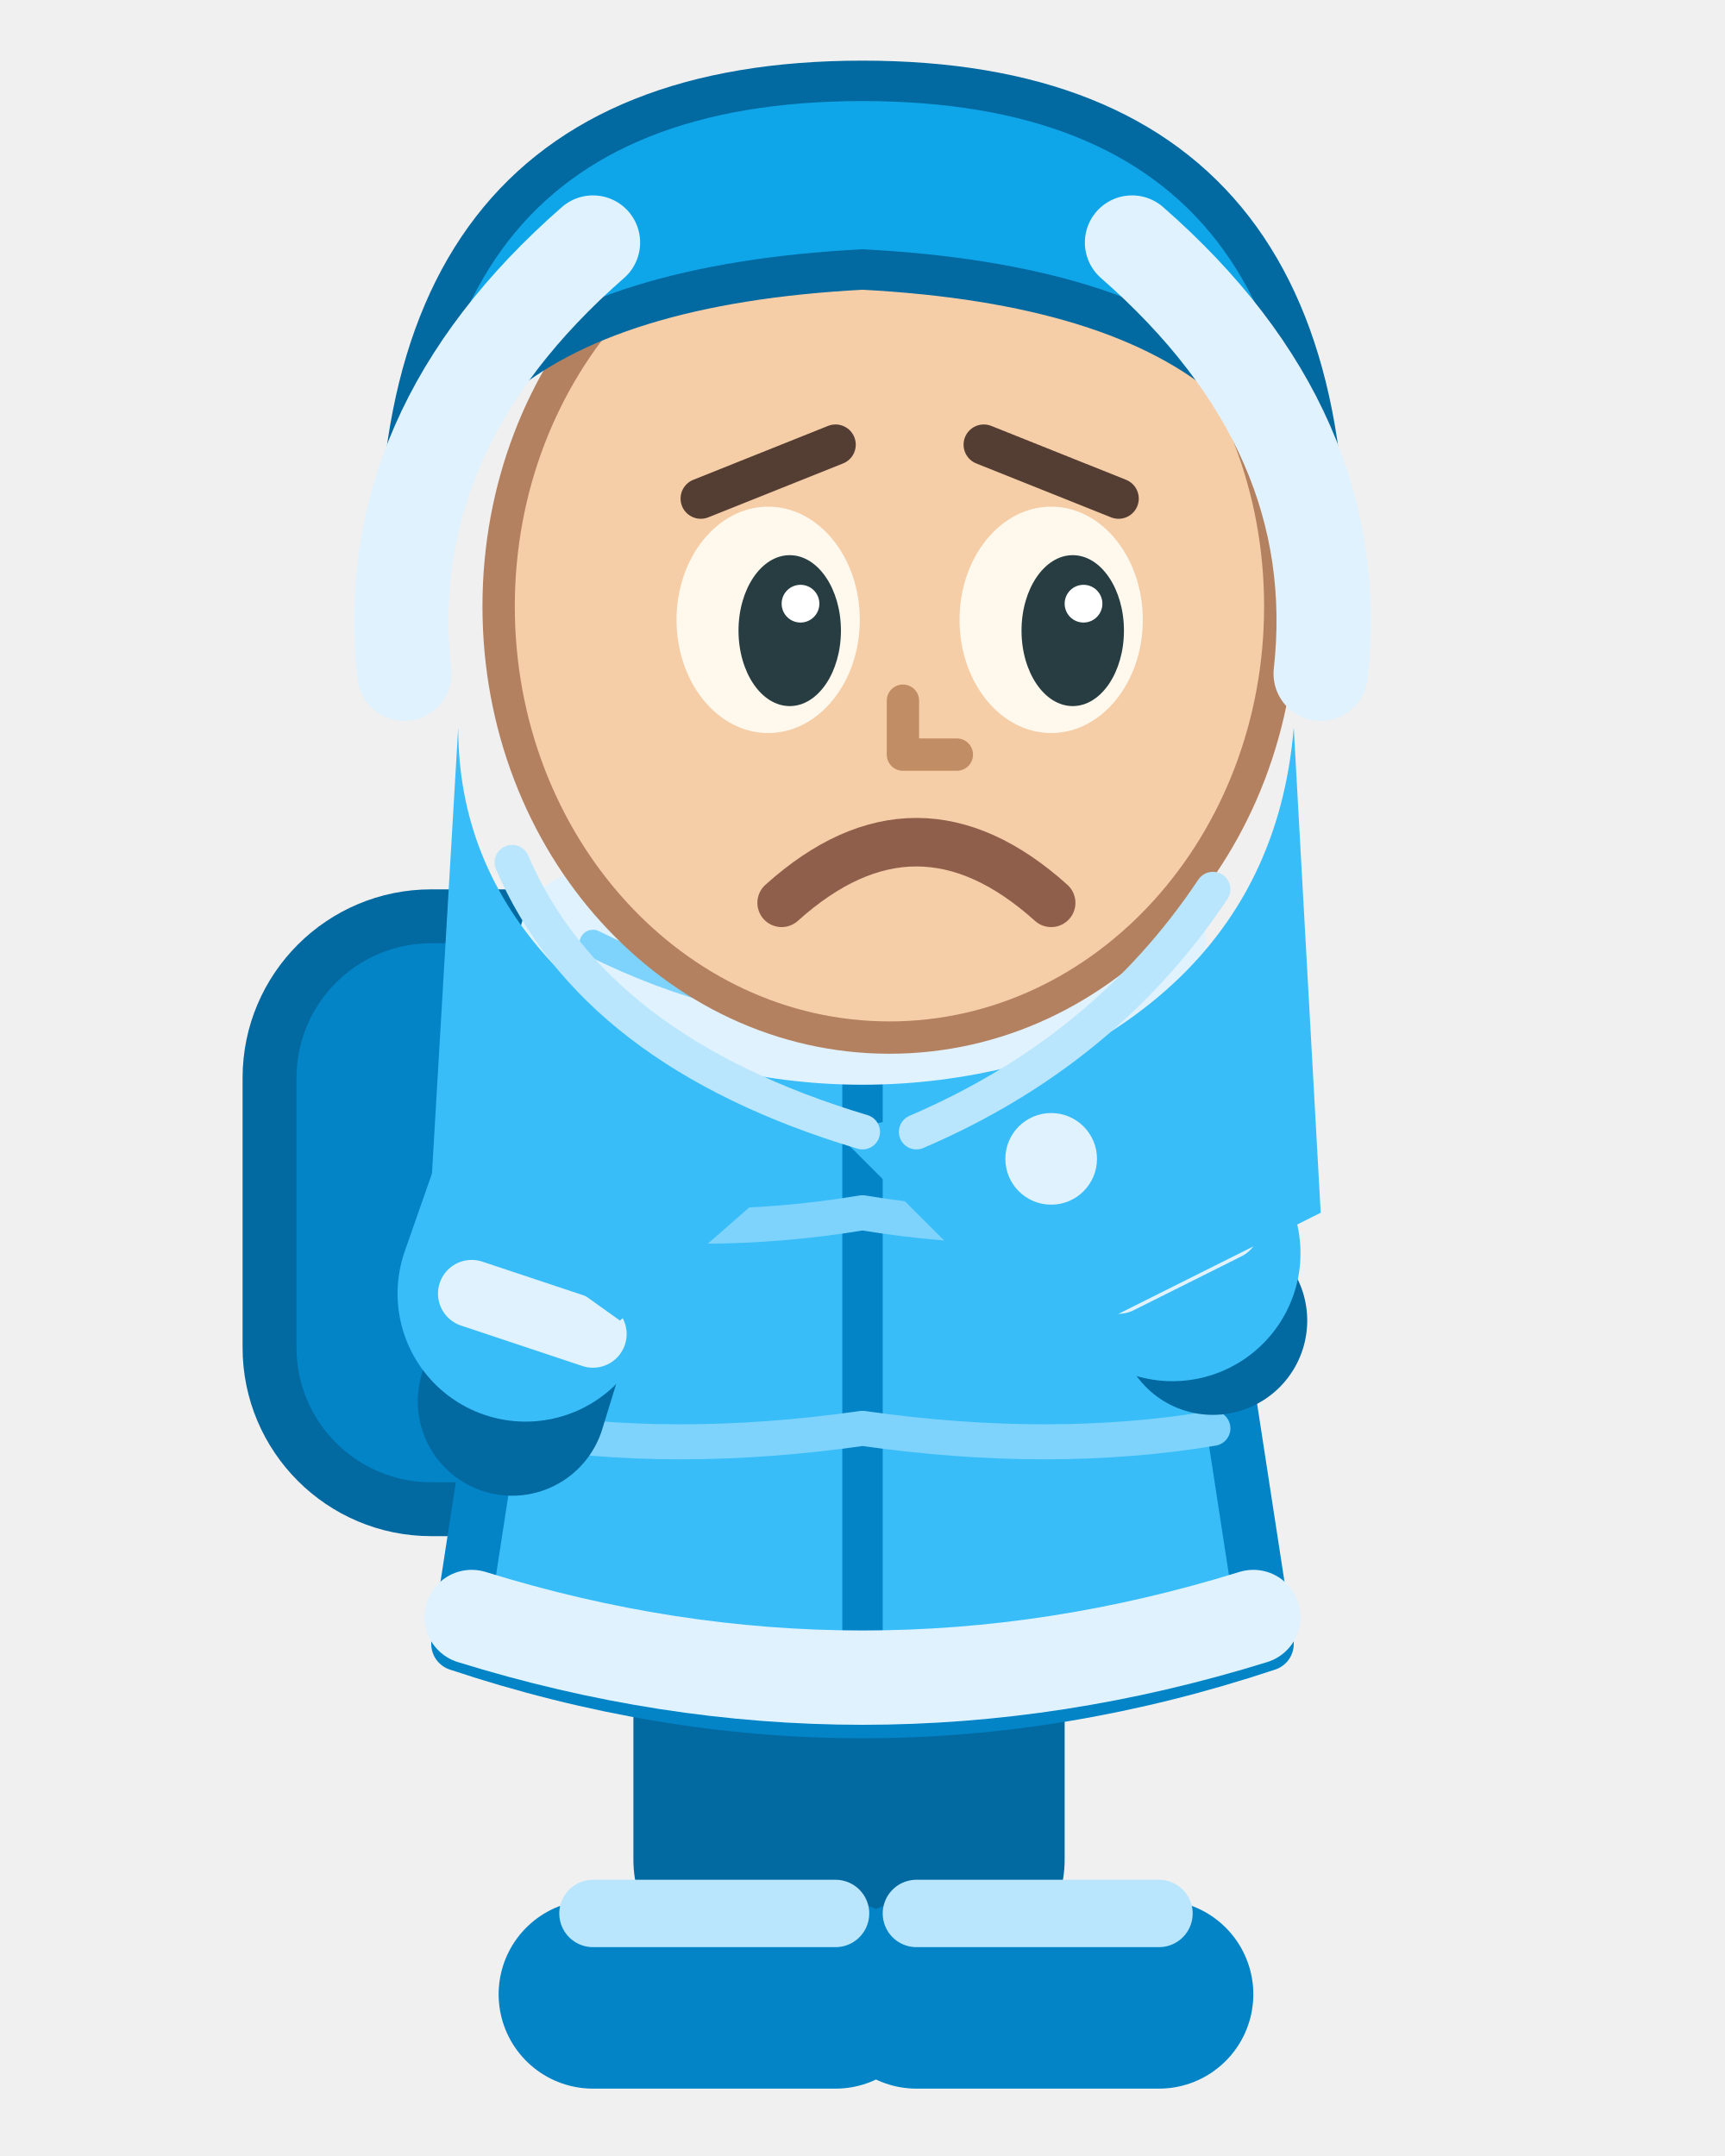
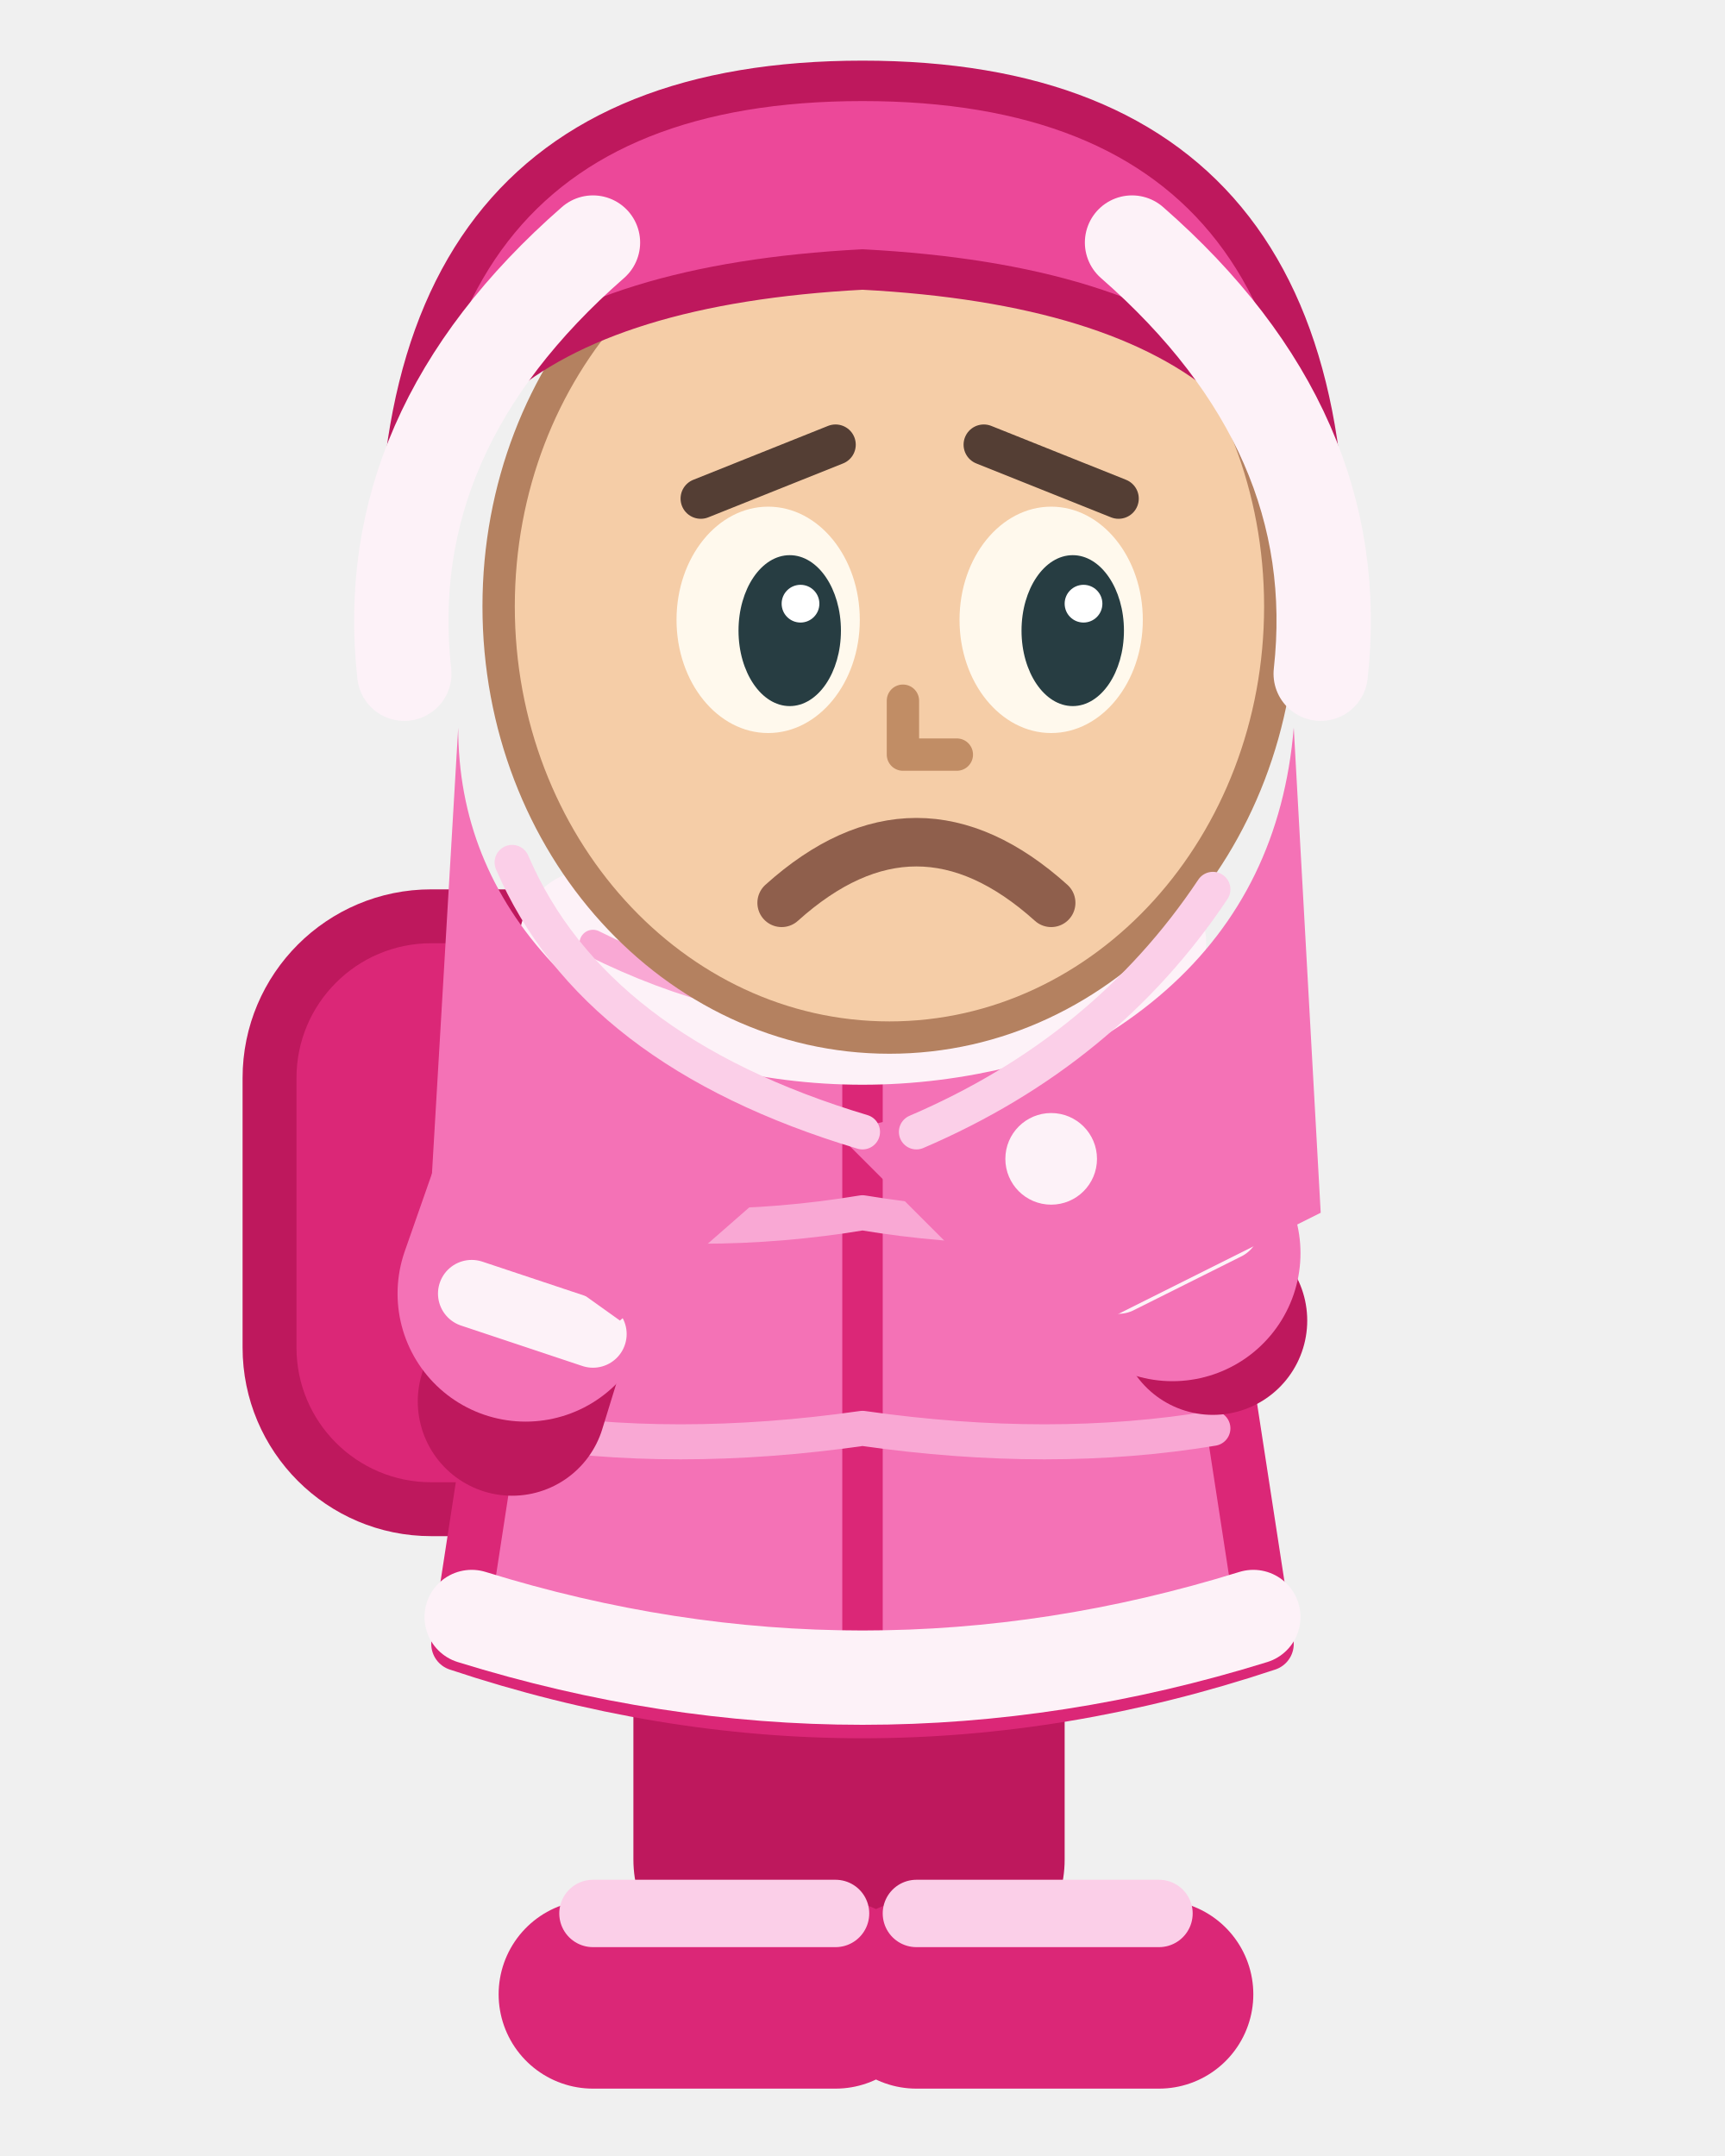
<svg xmlns="http://www.w3.org/2000/svg" width="64" height="80" viewBox="0 0 64 80">
  <g transform="translate(0 0)" stroke-linecap="round" stroke-linejoin="round">
-     <path d="M28 54 L28 69 M35 54 L35 69" stroke="#0369a1" stroke-width="9" />
-     <path d="M22 74h9 M34 74h9" stroke="#0284c7" stroke-width="7" />
-     <path d="M22 71h9 M34 71h9" stroke="#bae6fd" stroke-width="2.5" />
+     <path d="M28 54 L28 69 M35 54 L35 69" stroke="#be185d" stroke-width="9" />
+     <path d="M22 74h9 M34 74h9" stroke="#db2777" stroke-width="7" />
+     <path d="M22 71h9 M34 71h9" stroke="#fbcfe8" stroke-width="2.5" />
    <g transform="translate(0 0)">
-       <rect x="10" y="34" width="18" height="22" rx="6" fill="#0284c7" stroke="#0369a1" stroke-width="2" />
-       <path d="M21 35 Q32 32 43 35 L47 61 Q32 66 17 61 Z" fill="#38bdf8" stroke="#0284c7" stroke-width="2" />
-       <path d="M32 37 L32 63" stroke="#0284c7" stroke-width="1.5" />
-       <path d="M20 45 Q26 46 32 45 M32 45 Q38 46 44 45 M19 53 Q25 54 32 53 M32 53 Q39 54 45 53" fill="none" stroke="#7dd3fc" stroke-width="1.3" />
-       <path d="M17.5 60 Q32 64.5 46.5 60" fill="none" stroke="#e0f2fe" stroke-width="3.5" />
-       <path d="M23 39 L19 52" stroke="#0369a1" stroke-width="7" />
-       <path d="M23 38 L19.5 48" stroke="#38bdf8" stroke-width="9.5" />
-       <path d="M17.5 48 L22 49.5" stroke="#e0f2fe" stroke-width="2.5" />
-       <path d="M39 39 L45 49" stroke="#0369a1" stroke-width="7" />
-       <path d="M39 39 L43.5 46.5" stroke="#38bdf8" stroke-width="9.5" />
-       <path d="M41.5 47.5 L45.5 45.5" stroke="#e0f2fe" stroke-width="2.5" />
+       <rect x="10" y="34" width="18" height="22" rx="6" fill="#db2777" stroke="#be185d" stroke-width="2" />
+       <path d="M21 35 Q32 32 43 35 L47 61 Q32 66 17 61 Z" fill="#f472b6" stroke="#db2777" stroke-width="2" />
+       <path d="M32 37 L32 63" stroke="#db2777" stroke-width="1.5" />
+       <path d="M20 45 Q26 46 32 45 M32 45 Q38 46 44 45 M19 53 Q25 54 32 53 M32 53 Q39 54 45 53" fill="none" stroke="#f9a8d4" stroke-width="1.3" />
+       <path d="M17.5 60 Q32 64.5 46.5 60" fill="none" stroke="#fdf2f8" stroke-width="3.5" />
+       <path d="M23 39 L19 52" stroke="#be185d" stroke-width="7" />
+       <path d="M23 38 L19.5 48" stroke="#f472b6" stroke-width="9.5" />
+       <path d="M17.5 48 L22 49.5" stroke="#fdf2f8" stroke-width="2.5" />
+       <path d="M39 39 L45 49" stroke="#be185d" stroke-width="7" />
+       <path d="M39 39 L43.5 46.5" stroke="#f472b6" stroke-width="9.5" />
+       <path d="M41.5 47.5 L45.5 45.5" stroke="#fdf2f8" stroke-width="2.5" />
    </g>
    <g transform="translate(0 0)">
      <rect x="28" y="28" width="10" height="10" rx="4" fill="#e6a777" />
-       <path d="M22 35 Q32 40 42 35" fill="none" stroke="#e0f2fe" stroke-width="5.5" />
-       <path d="M22 35 Q32 40 42 35" fill="none" stroke="#7dd3fc" stroke-width="1" />
+       <path d="M22 35 Q32 40 42 35" fill="none" stroke="#fdf2f8" stroke-width="5.5" />
+       <path d="M22 35 Q32 40 42 35" fill="none" stroke="#f9a8d4" stroke-width="1" />
      <ellipse cx="33" cy="22.5" rx="14.5" ry="16" fill="#f5cda7" stroke="#b48160" stroke-width="1.2" />
-       <path d="M17 27Q17 37 31 42L23 49L16 44Z" fill="#38bdf8" />
-       <path d="M48 27Q47 39 31 42L39 50L49 45Z" fill="#38bdf8" />
-       <path d="M19 32Q22 39 32 42M45 33Q41 39 34 42" fill="none" stroke="#bae6fd" stroke-width="1.3" />
-       <circle cx="39" cy="43" r="1.7" fill="#e0f2fe" />
+       <path d="M17 27Q17 37 31 42L23 49L16 44Z" fill="#f472b6" />
+       <path d="M48 27Q47 39 31 42L39 50L49 45Z" fill="#f472b6" />
+       <path d="M19 32Q22 39 32 42M45 33Q41 39 34 42" fill="none" stroke="#fbcfe8" stroke-width="1.3" />
+       <circle cx="39" cy="43" r="1.7" fill="#fdf2f8" />
      <ellipse cx="28.5" cy="23" rx="3.4" ry="4.2" fill="#fff9ed" />
      <ellipse cx="39" cy="23" rx="3.4" ry="4.2" fill="#fff9ed" />
      <ellipse cx="29.3" cy="23.4" rx="1.9" ry="2.8" fill="#273d42" />
      <ellipse cx="39.8" cy="23.4" rx="1.9" ry="2.8" fill="#273d42" />
      <circle cx="29.7" cy="22.4" r="0.7" fill="#fff" />
      <circle cx="40.2" cy="22.4" r="0.7" fill="#fff" />
      <path d="M26 18.5 L31 16.5 M41.5 18.5 L36.5 16.5" fill="none" stroke="#543e34" stroke-width="1.5" />
      <path d="M33.5 26v2h2" fill="none" stroke="#c18d65" stroke-width="1.2" />
      <path d="M29 33.5 Q34 29 39 33.5" fill="none" stroke="#8f5f4c" stroke-width="1.8" />
-       <path d="M15 25 Q13 3 32 3 Q51 3 49 25 Q51 11 32 10 Q13 11 15 25 Z" fill="#0ea5e9" stroke="#0369a1" stroke-width="1.5" />
-       <path d="M15 25 Q14 16 22 9 M49 25 Q50 16 42 9" fill="none" stroke="#e0f2fe" stroke-width="3.5" stroke-linecap="round" />
+       <path d="M15 25 Q13 3 32 3 Q51 3 49 25 Q51 11 32 10 Q13 11 15 25 Z" fill="#ec4899" stroke="#be185d" stroke-width="1.5" />
+       <path d="M15 25 Q14 16 22 9 M49 25 Q50 16 42 9" fill="none" stroke="#fdf2f8" stroke-width="3.5" stroke-linecap="round" />
    </g>
  </g>
</svg>
